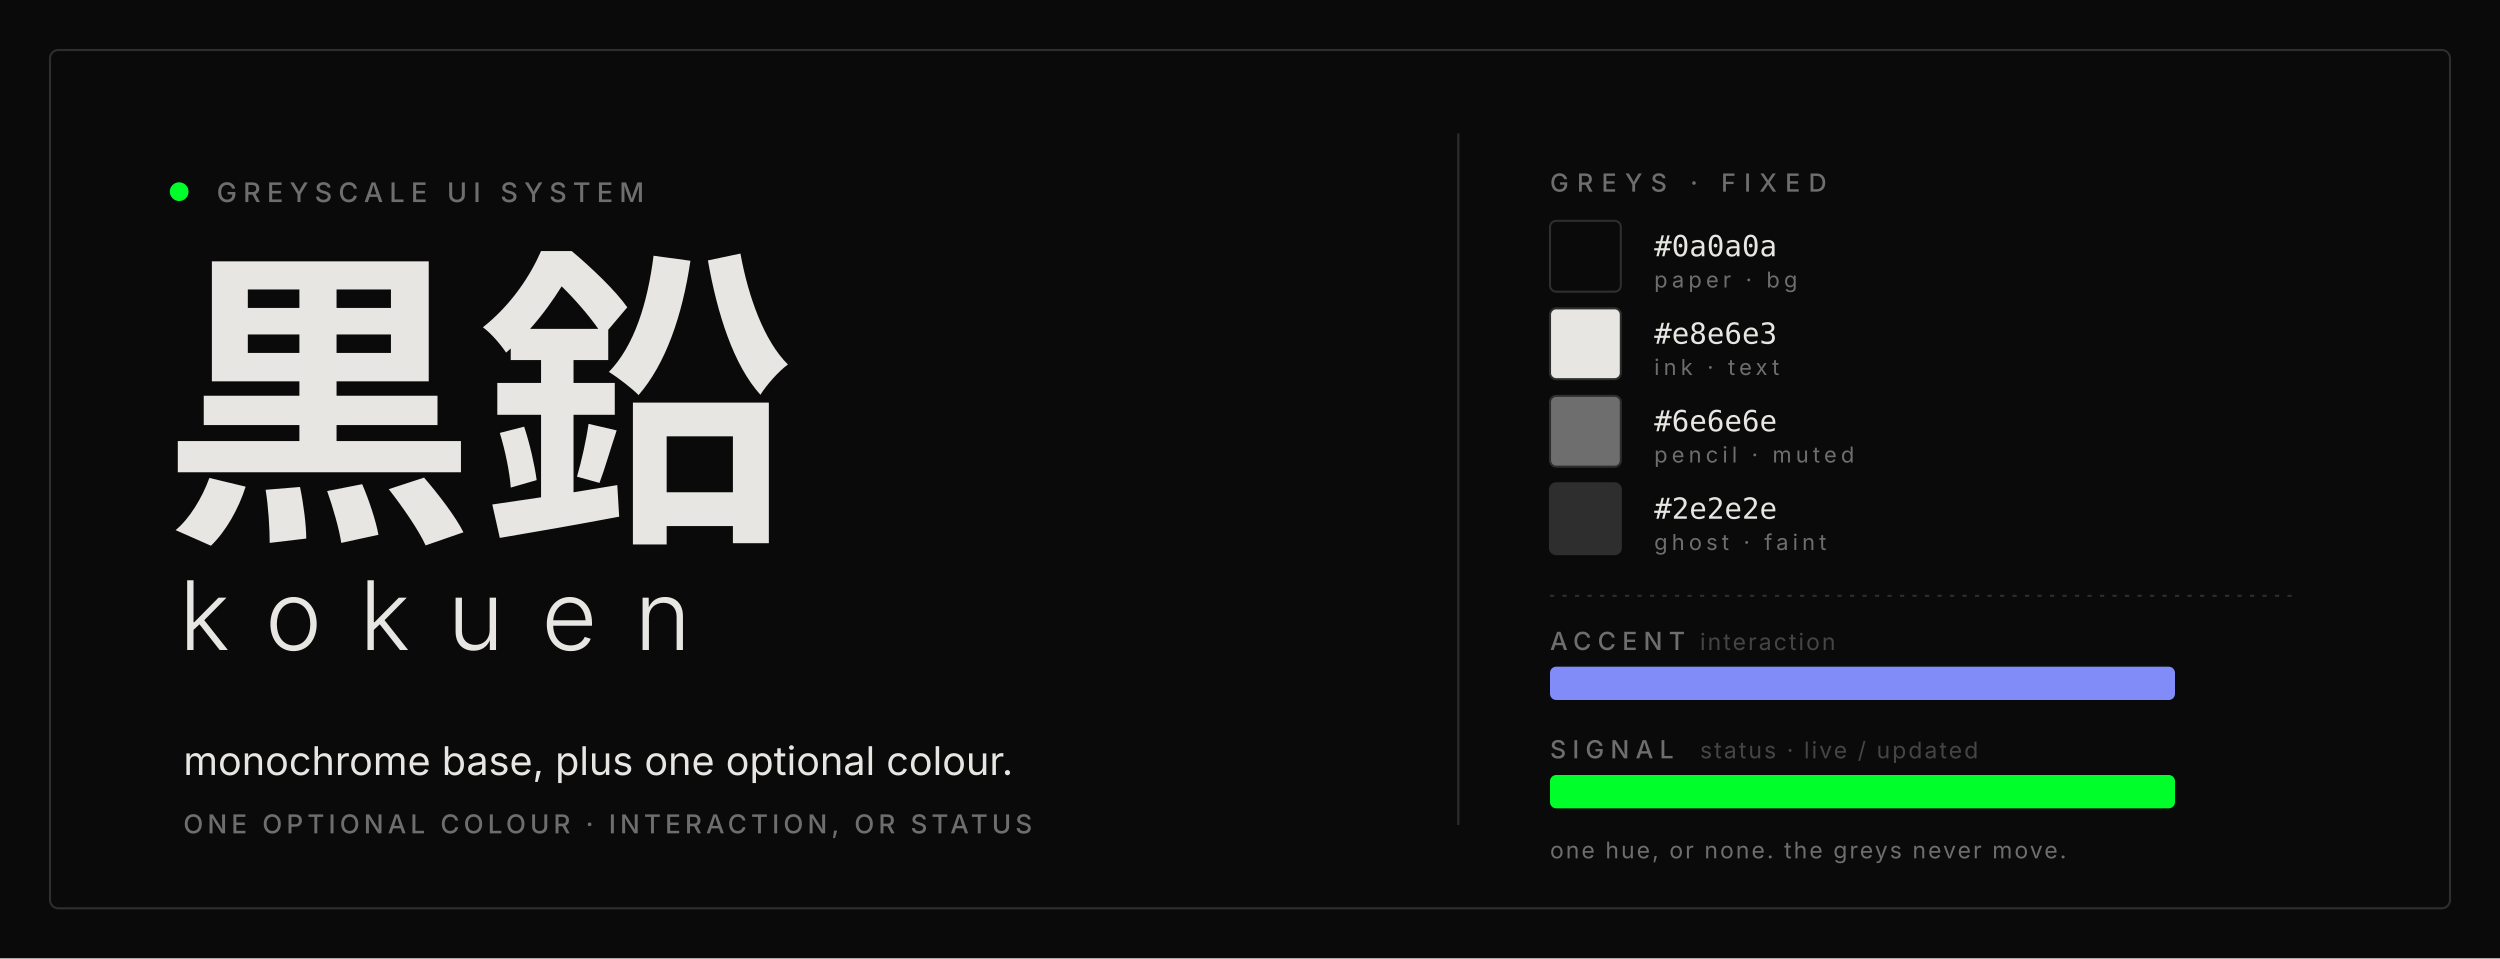
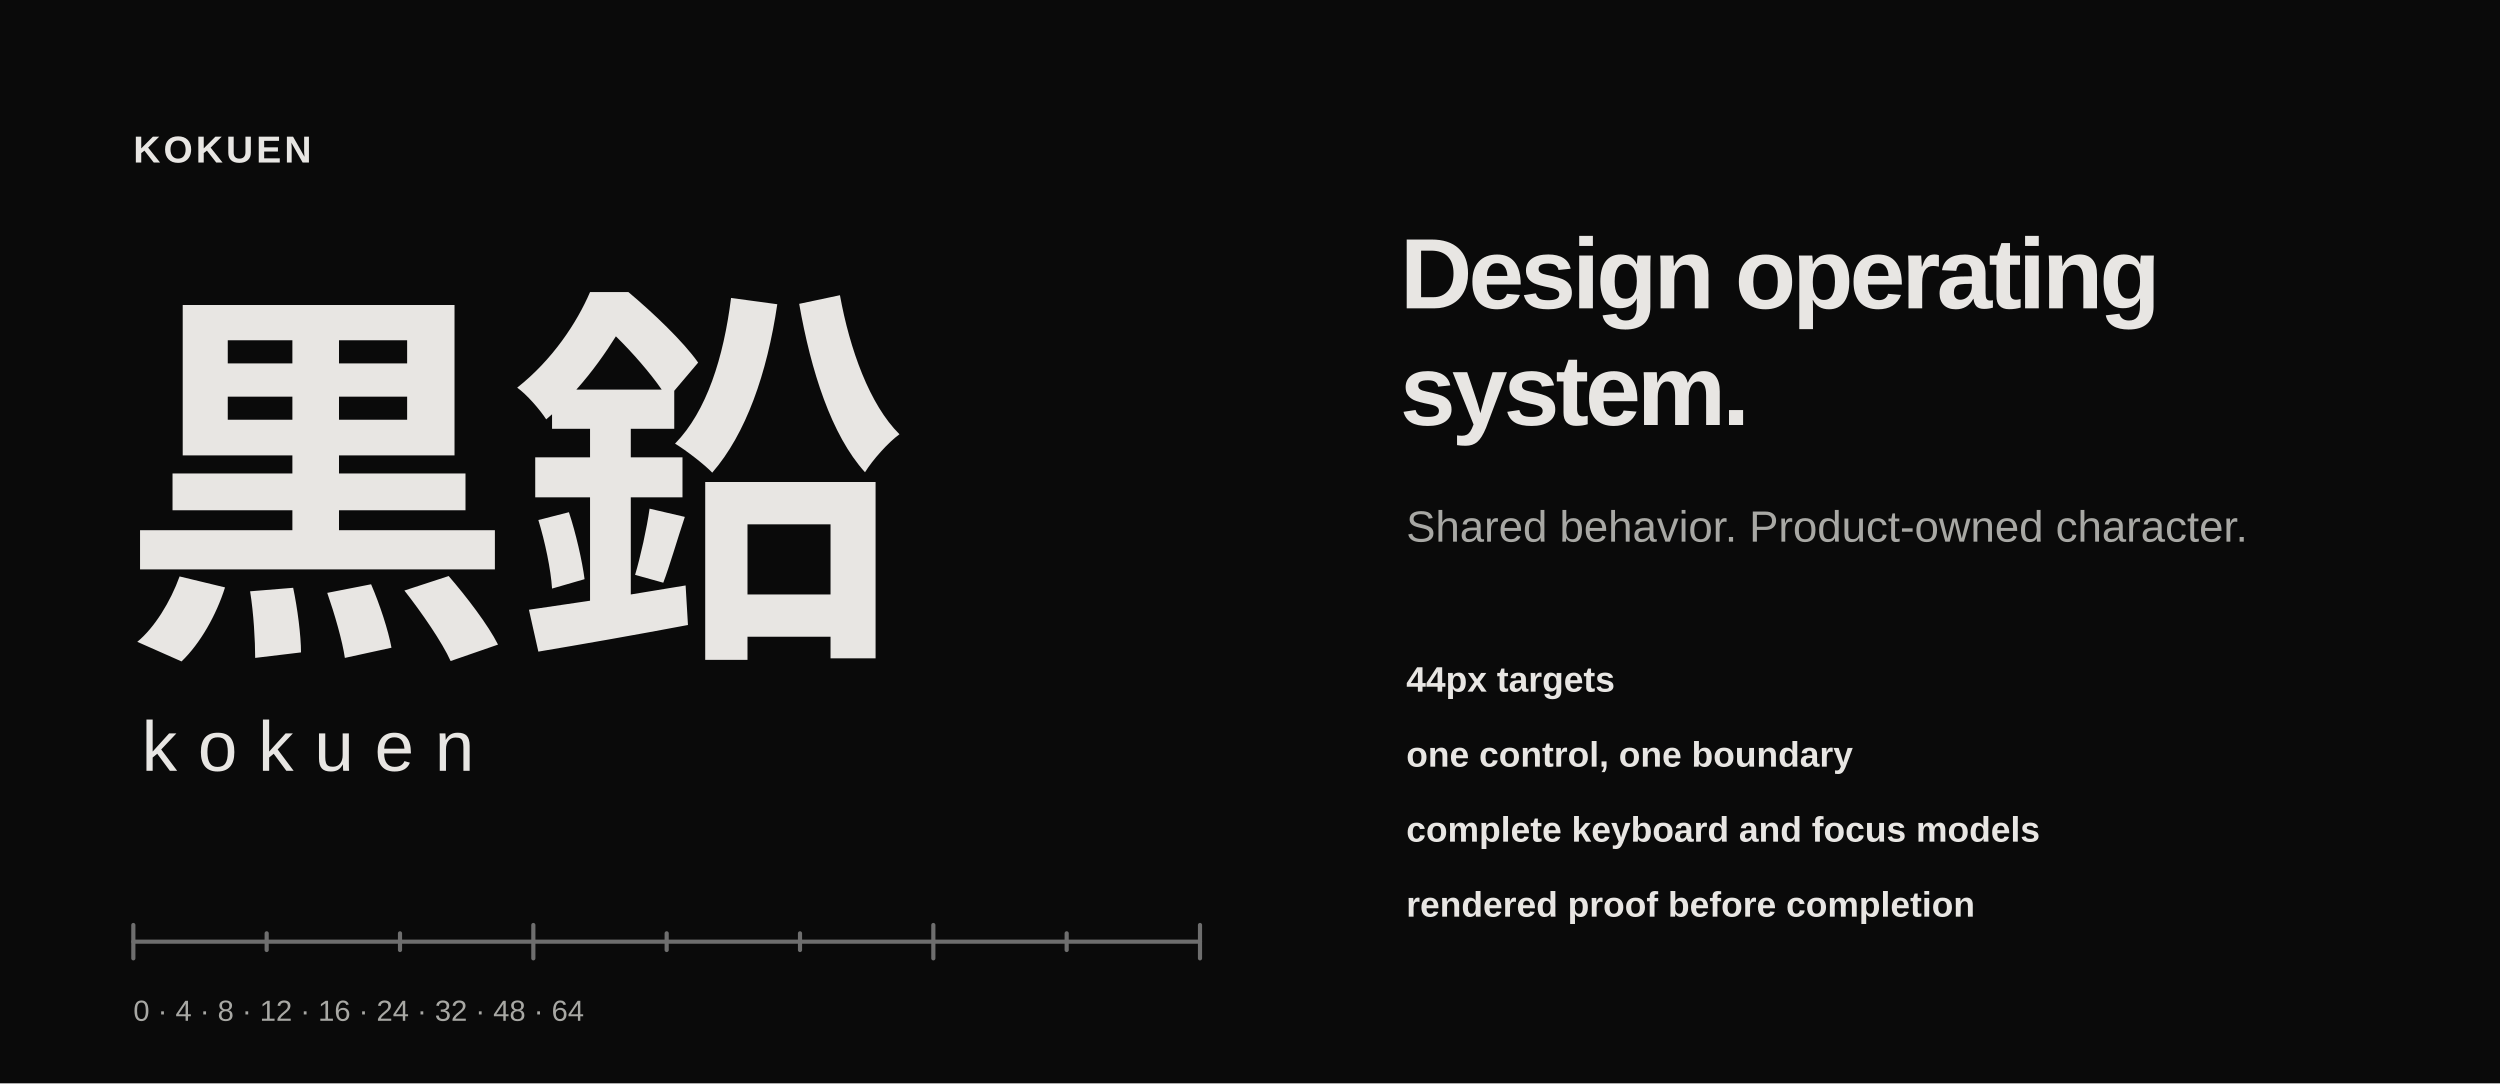
- <svg xmlns="http://www.w3.org/2000/svg" viewBox="0 0 1200 460" role="img" aria-label="kokuen, a greyscale UI system">
-   <defs>
-     <style>
-       .sans { font-family: 'Inter','Helvetica Neue',Arial,sans-serif; }
-       .cjk  { font-family: 'Hiragino Sans','Yu Gothic','Noto Sans JP','Microsoft YaHei',sans-serif; }
-       .mono { font-family: 'JetBrains Mono','SFMono-Regular',Consolas,monospace; }
-     </style>
-   </defs>
-   <rect x="0" y="0" width="1200" height="460" fill="#0a0a0a" />
-   <rect x="24" y="24" width="1152" height="412" rx="4" fill="none" stroke="#2e2e2e" stroke-width="1" />
-   <circle cx="86" cy="92" r="4.5" fill="#00ff2a">
-     <animate attributeName="opacity" values="0.3;1;0.3" dur="2s" repeatCount="indefinite" />
-   </circle>
-   <text x="104" y="97" class="sans" font-size="13" font-weight="500" letter-spacing="3" fill="#6e6e6e">GREYSCALE UI SYSTEM</text>
-   <text x="78" y="248" class="cjk" font-size="150" font-weight="700" letter-spacing="2" fill="#e8e6e3">黒鉛</text>
-   <text x="86" y="312" class="sans" font-size="46" font-weight="300" letter-spacing="18" fill="#e8e6e3">kokuen</text>
-   <text x="88" y="372" class="sans" font-size="19" font-weight="400" fill="#e8e6e3">monochrome base, plus one optional colour.</text>
-   <text x="88" y="400" class="sans" font-size="12.5" font-weight="500" letter-spacing="2" fill="#6e6e6e">ONE OPTIONAL COLOUR  ·  INTERACTION, OR STATUS</text>
-   <line x1="700" y1="64" x2="700" y2="396" stroke="#2e2e2e" stroke-width="1" />
-   <text x="744" y="92" class="sans" font-size="12" font-weight="500" letter-spacing="4" fill="#6e6e6e">GREYS · FIXED</text>
-   <rect x="744" y="106" width="34" height="34" rx="3" fill="#0a0a0a" stroke="#2e2e2e" />
-   <text x="794" y="123" class="mono" font-size="14" fill="#e8e6e3">#0a0a0a</text>
-   <text x="794" y="138" class="sans" font-size="10.5" letter-spacing="2" fill="#6e6e6e">paper · bg</text>
-   <rect x="744" y="148" width="34" height="34" rx="3" fill="#e8e6e3" stroke="#2e2e2e" />
-   <text x="794" y="165" class="mono" font-size="14" fill="#e8e6e3">#e8e6e3</text>
-   <text x="794" y="180" class="sans" font-size="10.5" letter-spacing="2" fill="#6e6e6e">ink · text</text>
-   <rect x="744" y="190" width="34" height="34" rx="3" fill="#6e6e6e" stroke="#2e2e2e" />
-   <text x="794" y="207" class="mono" font-size="14" fill="#e8e6e3">#6e6e6e</text>
-   <text x="794" y="222" class="sans" font-size="10.5" letter-spacing="2" fill="#6e6e6e">pencil · muted</text>
-   <rect x="744" y="232" width="34" height="34" rx="3" fill="#2e2e2e" stroke="#2e2e2e" />
-   <text x="794" y="249" class="mono" font-size="14" fill="#e8e6e3">#2e2e2e</text>
-   <text x="794" y="264" class="sans" font-size="10.5" letter-spacing="2" fill="#6e6e6e">ghost · faint</text>
-   <line x1="744" y1="286" x2="1100" y2="286" stroke="#2e2e2e" stroke-width="1" stroke-dasharray="2 4" />
-   <text x="744" y="312" class="sans" font-size="12" font-weight="500" letter-spacing="3" fill="#6e6e6e">ACCENT</text>
-   <text x="816" y="312" class="sans" font-size="11" letter-spacing="1" fill="#454545">interaction</text>
-   <rect x="744" y="320" width="300" height="16" rx="3" fill="#818cf8" />
-   <text x="744" y="364" class="sans" font-size="12" font-weight="500" letter-spacing="3" fill="#6e6e6e">SIGNAL</text>
-   <text x="816" y="364" class="sans" font-size="11" letter-spacing="1" fill="#454545">status · live / updated</text>
-   <rect x="744" y="372" width="300" height="16" rx="3" fill="#00ff2a" />
-   <text x="744" y="412" class="sans" font-size="11" letter-spacing="1" fill="#6e6e6e">one hue, or none. the greys never move.</text>
+ <svg xmlns="http://www.w3.org/2000/svg" viewBox="0 0 1200 520" role="img" aria-labelledby="title desc">
+   <rect width="1200" height="520" fill="#0a0a0a" />
+   <g fill="#e8e6e3" font-family="-apple-system, BlinkMacSystemFont, 'Helvetica Neue', Arial, sans-serif">
+     <text x="64" y="78" font-size="18" font-weight="650" letter-spacing="1.5">KOKUEN</text>
+     <text x="58" y="300" font-family="'Hiragino Sans', 'Yu Gothic', sans-serif" font-size="188" font-weight="700">黒鉛</text>
+     <text x="68" y="370" font-size="34" font-weight="450" letter-spacing="10">kokuen</text>
+     <text x="672" y="148" font-size="48" font-weight="650" letter-spacing="-1.8">Design operating</text>
+     <text x="672" y="204" font-size="48" font-weight="650" letter-spacing="-1.8">system.</text>
+     <text x="675" y="260" fill="#a8a8a4" font-size="21" font-weight="400">Shared behavior. Product-owned character.</text>
+     <text x="675" y="332" font-size="17" font-weight="600">44px targets</text>
+     <text x="675" y="368" font-size="17" font-weight="600">one control, one boundary</text>
+     <text x="675" y="404" font-size="17" font-weight="600">complete keyboard and focus models</text>
+     <text x="675" y="440" font-size="17" font-weight="600">rendered proof before completion</text>
+   </g>
+   <g stroke="#6e6e6e" stroke-width="2" stroke-linecap="round">
+     <path d="M64 452H576" />
+     <path d="M64 444V460M128 448V456M192 448V456M256 444V460M320 448V456M384 448V456M448 444V460M512 448V456M576 444V460" />
+   </g>
+   <text x="64" y="490" fill="#a8a8a4" font-family="-apple-system, BlinkMacSystemFont, 'Helvetica Neue', Arial, sans-serif" font-size="14">0 · 4 · 8 · 12 · 16 · 24 · 32 · 48 · 64</text>
</svg>
